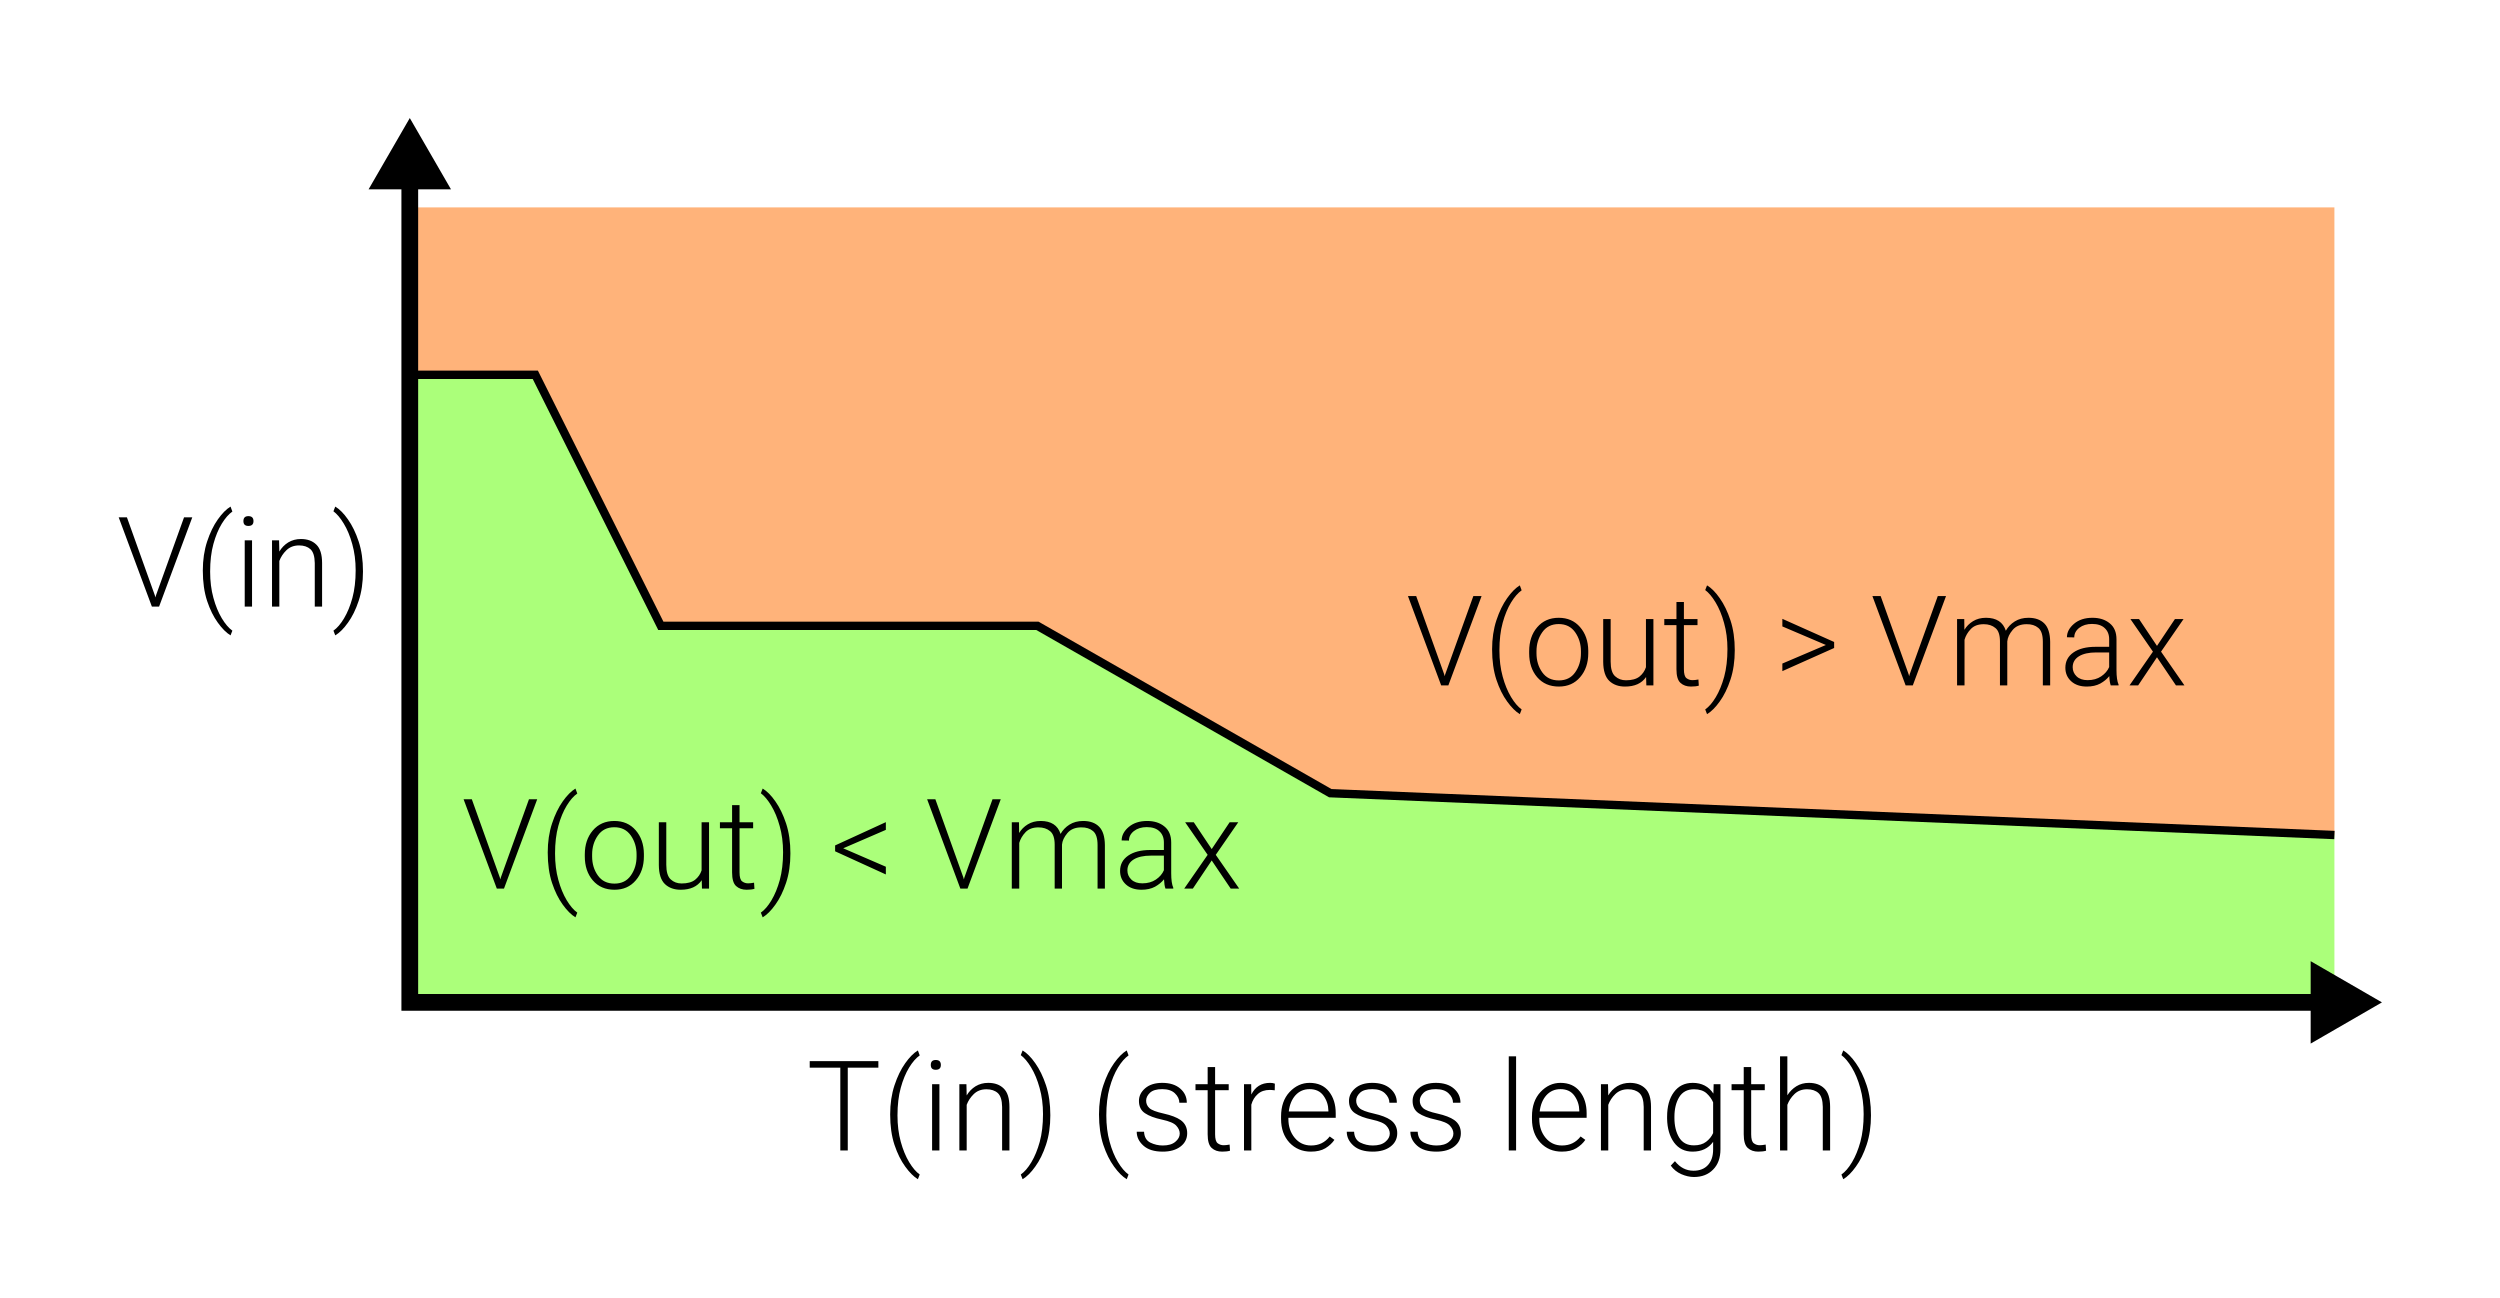
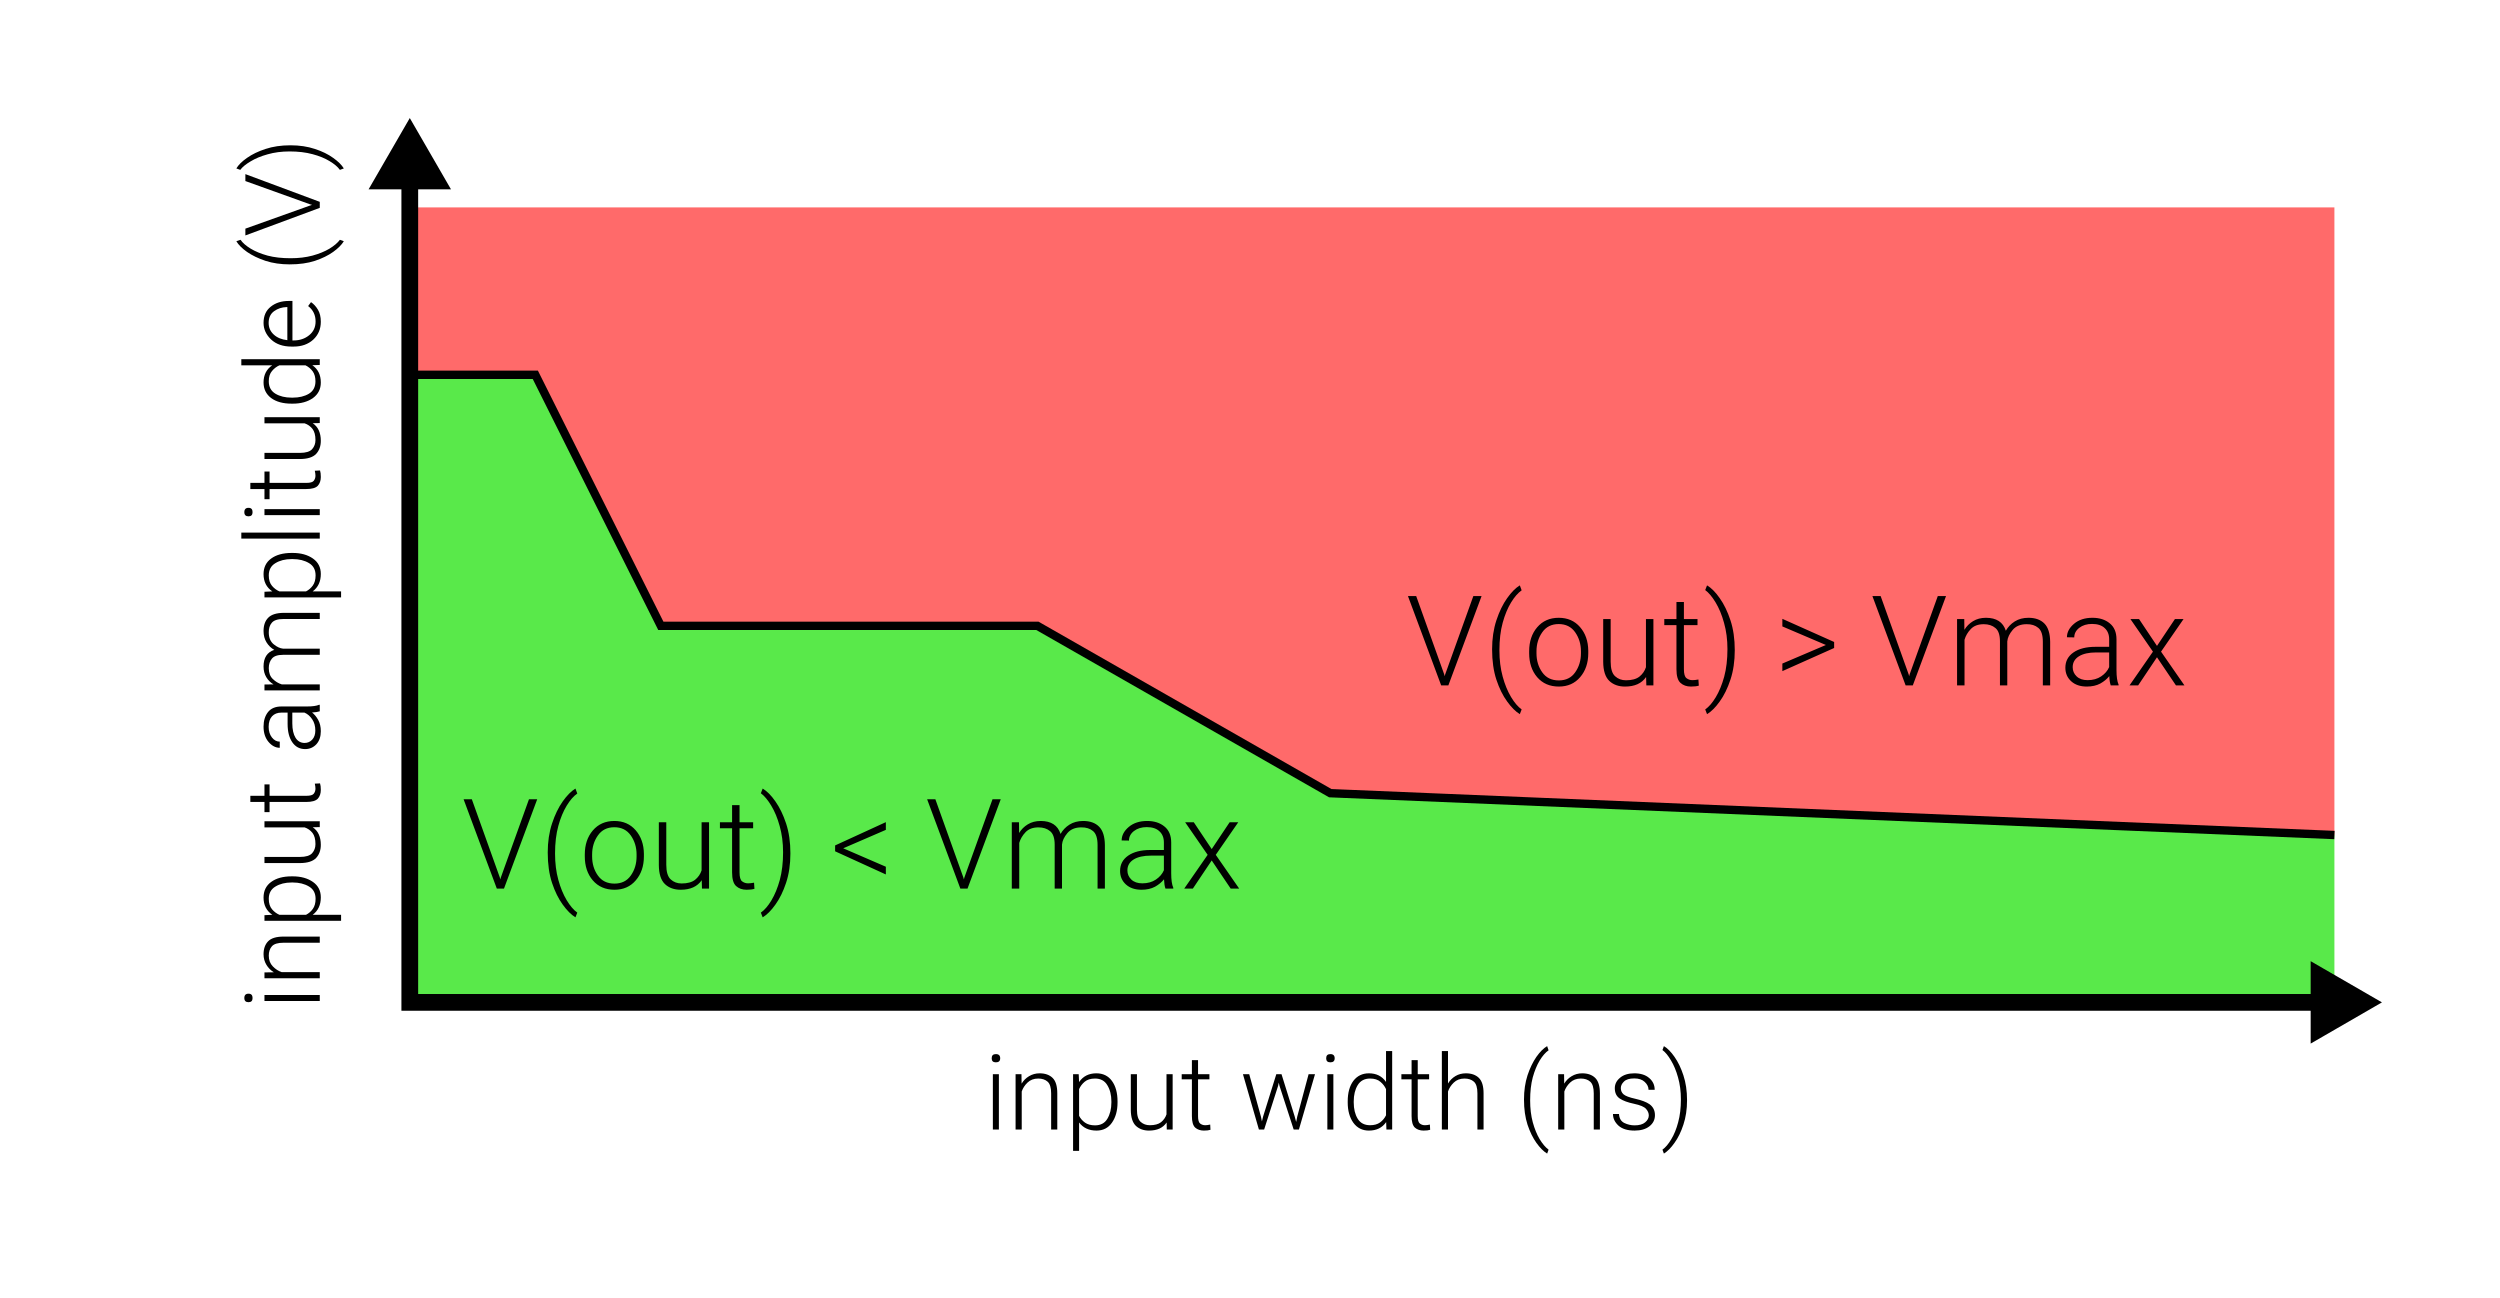
<svg xmlns="http://www.w3.org/2000/svg" width="84.317mm" height="43.773mm" viewBox="0 0 298.76 155.1" id="svg2" version="1.1">
  <defs id="defs4">
    <marker orient="auto" refY="0" refX="0" id="TriangleInM" style="overflow:visible">
      <path id="path4435" d="m 5.77,0 -8.65,5 0,-10 8.65,5 z" style="fill:#000000;fill-opacity:1;fill-rule:evenodd;stroke:#000000;stroke-width:1pt;stroke-opacity:1" transform="scale(-0.4,-0.4)" />
    </marker>
    <marker style="overflow:visible" id="marker4899" refX="0" refY="0" orient="auto">
      <path transform="matrix(0.3,0,0,0.3,-0.69,0)" d="M 8.719,4.034 -2.207,0.016 8.719,-4.002 c -1.745,2.372 -1.735,5.617 -6e-7,8.035 z" style="fill:#000000;fill-opacity:1;fill-rule:evenodd;stroke:#000000;stroke-width:0.625;stroke-linejoin:round;stroke-opacity:1" id="path4901" />
    </marker>
    <marker orient="auto" refY="0" refX="0" id="TriangleOutM" style="overflow:visible">
      <path id="path4444" d="m 5.77,0 -8.65,5 0,-10 8.65,5 z" style="fill:#000000;fill-opacity:1;fill-rule:evenodd;stroke:#000000;stroke-width:1pt;stroke-opacity:1" transform="scale(0.4,0.4)" />
    </marker>
    <marker orient="auto" refY="0" refX="0" id="TriangleOutS" style="overflow:visible">
      <path id="path4447" d="m 5.77,0 -8.65,5 0,-10 8.65,5 z" style="fill:#000000;fill-opacity:1;fill-rule:evenodd;stroke:#000000;stroke-width:1pt;stroke-opacity:1" transform="scale(0.2,0.2)" />
    </marker>
    <marker orient="auto" refY="0" refX="0" id="Arrow2Mend" style="overflow:visible">
      <path id="path4326" style="fill:#000000;fill-opacity:1;fill-rule:evenodd;stroke:#000000;stroke-width:0.625;stroke-linejoin:round;stroke-opacity:1" d="M 8.719,4.034 -2.207,0.016 8.719,-4.002 c -1.745,2.372 -1.735,5.617 -6e-7,8.035 z" transform="scale(-0.6,-0.6)" />
    </marker>
    <marker orient="auto" refY="0" refX="0" id="Arrow1Mend" style="overflow:visible">
      <path id="path4308" d="M 0,0 5,-5 -12.5,0 5,5 0,0 Z" style="fill:#000000;fill-opacity:1;fill-rule:evenodd;stroke:#000000;stroke-width:1pt;stroke-opacity:1" transform="matrix(-0.4,0,0,-0.4,-4,0)" />
    </marker>
    <marker orient="auto" refY="0" refX="0" id="DotS" style="overflow:visible">
      <path id="path4293" d="m -2.5,-1 c 0,2.76 -2.24,5 -5,5 -2.76,0 -5,-2.24 -5,-5 0,-2.76 2.24,-5 5,-5 2.76,0 5,2.24 5,5 z" style="fill:#000000;fill-opacity:1;fill-rule:evenodd;stroke:#000000;stroke-width:1pt;stroke-opacity:1" transform="matrix(0.2,0,0,0.2,1.48,0.2)" />
    </marker>
    <marker style="overflow:visible" id="marker4688" refX="0" refY="0" orient="auto">
      <path transform="matrix(0.4,0,0,0.4,2.96,0.4)" style="fill:#000000;fill-opacity:1;fill-rule:evenodd;stroke:#000000;stroke-width:1pt;stroke-opacity:1" d="m -2.5,-1 c 0,2.76 -2.24,5 -5,5 -2.76,0 -5,-2.24 -5,-5 0,-2.76 2.24,-5 5,-5 2.76,0 5,2.24 5,5 z" id="path4690" />
    </marker>
    <marker orient="auto" refY="0" refX="0" id="DotL" style="overflow:visible">
      <path id="path4287" d="m -2.5,-1 c 0,2.76 -2.24,5 -5,5 -2.76,0 -5,-2.24 -5,-5 0,-2.76 2.24,-5 5,-5 2.76,0 5,2.24 5,5 z" style="fill:#000000;fill-opacity:1;fill-rule:evenodd;stroke:#000000;stroke-width:1pt;stroke-opacity:1" transform="matrix(0.8,0,0,0.8,5.92,0.8)" />
    </marker>
    <marker orient="auto" refY="0" refX="0" id="marker8028" style="overflow:visible">
      <path id="path8030" d="M 0,0 5,-5 -12.5,0 5,5 0,0 Z" style="fill:#000000;fill-opacity:1;fill-rule:evenodd;stroke:#000000;stroke-width:1pt;stroke-opacity:1" transform="matrix(-0.4,0,0,-0.4,-4,0)" />
    </marker>
    <marker orient="auto" refY="0" refX="0" id="marker7212" style="overflow:visible">
      <path id="path7214" d="M 0,0 5,-5 -12.5,0 5,5 0,0 Z" style="fill:#000000;fill-opacity:1;fill-rule:evenodd;stroke:#000000;stroke-width:1pt;stroke-opacity:1" transform="matrix(-0.4,0,0,-0.4,-4,0)" />
    </marker>
    <marker orient="auto" refY="0" refX="0" id="Arrow2Send" style="overflow:visible">
      <path id="path5866" style="fill:#000000;fill-opacity:1;fill-rule:evenodd;stroke:#000000;stroke-width:0.625;stroke-linejoin:round;stroke-opacity:1" d="M 8.719,4.034 -2.207,0.016 8.719,-4.002 c -1.745,2.372 -1.735,5.617 -6e-7,8.035 z" transform="matrix(-0.3,0,0,-0.3,0.69,0)" />
    </marker>
  </defs>
  <g id="layer1" transform="translate(-417.2667,-112.719)">
-     <path style="fill:#ffb37a;fill-opacity:1;fill-rule:evenodd;stroke:none;stroke-width:1px;stroke-linecap:butt;stroke-linejoin:miter;stroke-opacity:1" d="m 696.238,137.507 0,75 -120,-5 -35,-20 -45,0 -15,-30 -15,0 0,-20" id="path5473" />
-     <path id="path5471" d="m 466.238,232.507 0,-75 15,0 15,30 45,0 35,20 120,5 0,20" style="fill:#abff7a;fill-opacity:1;fill-rule:evenodd;stroke:none;stroke-width:1px;stroke-linecap:butt;stroke-linejoin:miter;stroke-opacity:1" />
+     <path style="fill:#ff6a6a;fill-opacity:1;fill-rule:evenodd;stroke:none;stroke-width:1px;stroke-linecap:butt;stroke-linejoin:miter;stroke-opacity:1" d="m 696.238,137.507 0,75 -120,-5 -35,-20 -45,0 -15,-30 -15,0 0,-20" id="path5473" />
+     <path id="path5471" d="m 466.238,232.507 0,-75 15,0 15,30 45,0 35,20 120,5 0,20" style="fill:#59e94a;fill-opacity:1;fill-rule:evenodd;stroke:none;stroke-width:1px;stroke-linecap:butt;stroke-linejoin:miter;stroke-opacity:1" />
    <path style="fill:none;fill-opacity:1;fill-rule:evenodd;stroke:#000000;stroke-width:1px;stroke-linecap:butt;stroke-linejoin:miter;stroke-opacity:1" d="m 466.238,157.507 15,0 15,30 45,0 35,20 120,5" id="path5461" />
    <path id="path6512" d="m 466.238,132.507 0,100 230,0" style="fill:none;fill-rule:evenodd;stroke:#000000;stroke-width:2;stroke-linecap:butt;stroke-linejoin:miter;stroke-miterlimit:4;stroke-dasharray:none;stroke-opacity:1;marker-start:url(#TriangleInM);marker-end:url(#TriangleOutM)" />
-     <text id="text8794" y="185.212" x="431.213" style="font-style:normal;font-variant:normal;font-weight:normal;font-stretch:normal;font-size:15px;line-height:125%;font-family:Roboto;-inkscape-font-specification:Roboto;letter-spacing:0px;word-spacing:0px;fill:#000000;fill-opacity:1;stroke:none;stroke-width:1px;stroke-linecap:butt;stroke-linejoin:miter;stroke-opacity:1" xml:space="preserve">
-       <tspan style="font-style:normal;font-variant:normal;font-weight:300;font-stretch:normal;font-size:15px;font-family:Roboto;-inkscape-font-specification:'Roboto Light'" y="185.212" x="431.213" id="tspan5497">V(in)</tspan>
+     <text id="text8794" y="455.479" x="-233.389" style="font-style:normal;font-variant:normal;font-weight:300;font-stretch:normal;font-size:12.5px;line-height:125%;font-family:Roboto;-inkscape-font-specification:'Roboto Light';letter-spacing:0px;word-spacing:0px;fill:#000000;fill-opacity:1;stroke:none;stroke-width:1px;stroke-linecap:butt;stroke-linejoin:miter;stroke-opacity:1" xml:space="preserve" transform="matrix(0,-1,1,0,0,0)">
+       <tspan style="font-style:normal;font-variant:normal;font-weight:300;font-stretch:normal;font-size:12.5px;font-family:Roboto;-inkscape-font-specification:'Roboto Light'" y="455.479" x="-233.389" id="tspan5497">input amplitude (V)</tspan>
    </text>
-     <text xml:space="preserve" style="font-style:normal;font-variant:normal;font-weight:normal;font-stretch:normal;font-size:15px;line-height:125%;font-family:Roboto;-inkscape-font-specification:Roboto;letter-spacing:0px;word-spacing:0px;fill:#000000;fill-opacity:1;stroke:none;stroke-width:1px;stroke-linecap:butt;stroke-linejoin:miter;stroke-opacity:1" x="513.657" y="250.204" id="text5457">
-       <tspan id="tspan5459" x="513.657" y="250.204" style="font-style:normal;font-variant:normal;font-weight:300;font-stretch:normal;font-size:15px;font-family:Roboto;-inkscape-font-specification:'Roboto Light'">T(in) (stress length)</tspan>
+     <text xml:space="preserve" style="font-style:normal;font-variant:normal;font-weight:300;font-stretch:normal;font-size:12.5px;line-height:125%;font-family:Roboto;-inkscape-font-specification:'Roboto Light';letter-spacing:0px;word-spacing:0px;fill:#000000;fill-opacity:1;stroke:none;stroke-width:1px;stroke-linecap:butt;stroke-linejoin:miter;stroke-opacity:1" x="534.87" y="247.704" id="text5457">
+       <tspan id="tspan5459" x="534.87" y="247.704" style="font-style:normal;font-variant:normal;font-weight:300;font-stretch:normal;font-size:12.5px;font-family:Roboto;-inkscape-font-specification:'Roboto Light'">input width (ns)</tspan>
    </text>
    <text xml:space="preserve" style="font-style:normal;font-variant:normal;font-weight:normal;font-stretch:normal;font-size:15px;line-height:125%;font-family:Roboto;-inkscape-font-specification:Roboto;letter-spacing:0px;word-spacing:0px;fill:#000000;fill-opacity:1;stroke:none;stroke-width:1px;stroke-linecap:butt;stroke-linejoin:miter;stroke-opacity:1" x="472.432" y="218.907" id="text5475">
      <tspan id="tspan5477" x="472.432" y="218.907" style="font-style:normal;font-variant:normal;font-weight:300;font-stretch:normal;font-size:15px;font-family:Roboto;-inkscape-font-specification:'Roboto Light'">V(out) &lt; Vmax</tspan>
    </text>
    <text id="text5491" y="194.622" x="585.289" style="font-style:normal;font-variant:normal;font-weight:normal;font-stretch:normal;font-size:15px;line-height:125%;font-family:Roboto;-inkscape-font-specification:Roboto;letter-spacing:0px;word-spacing:0px;fill:#000000;fill-opacity:1;stroke:none;stroke-width:1px;stroke-linecap:butt;stroke-linejoin:miter;stroke-opacity:1" xml:space="preserve">
      <tspan style="font-style:normal;font-variant:normal;font-weight:300;font-stretch:normal;font-size:15px;font-family:Roboto;-inkscape-font-specification:'Roboto Light'" y="194.622" x="585.289" id="tspan5493">V(out) &gt; Vmax</tspan>
    </text>
  </g>
</svg>
